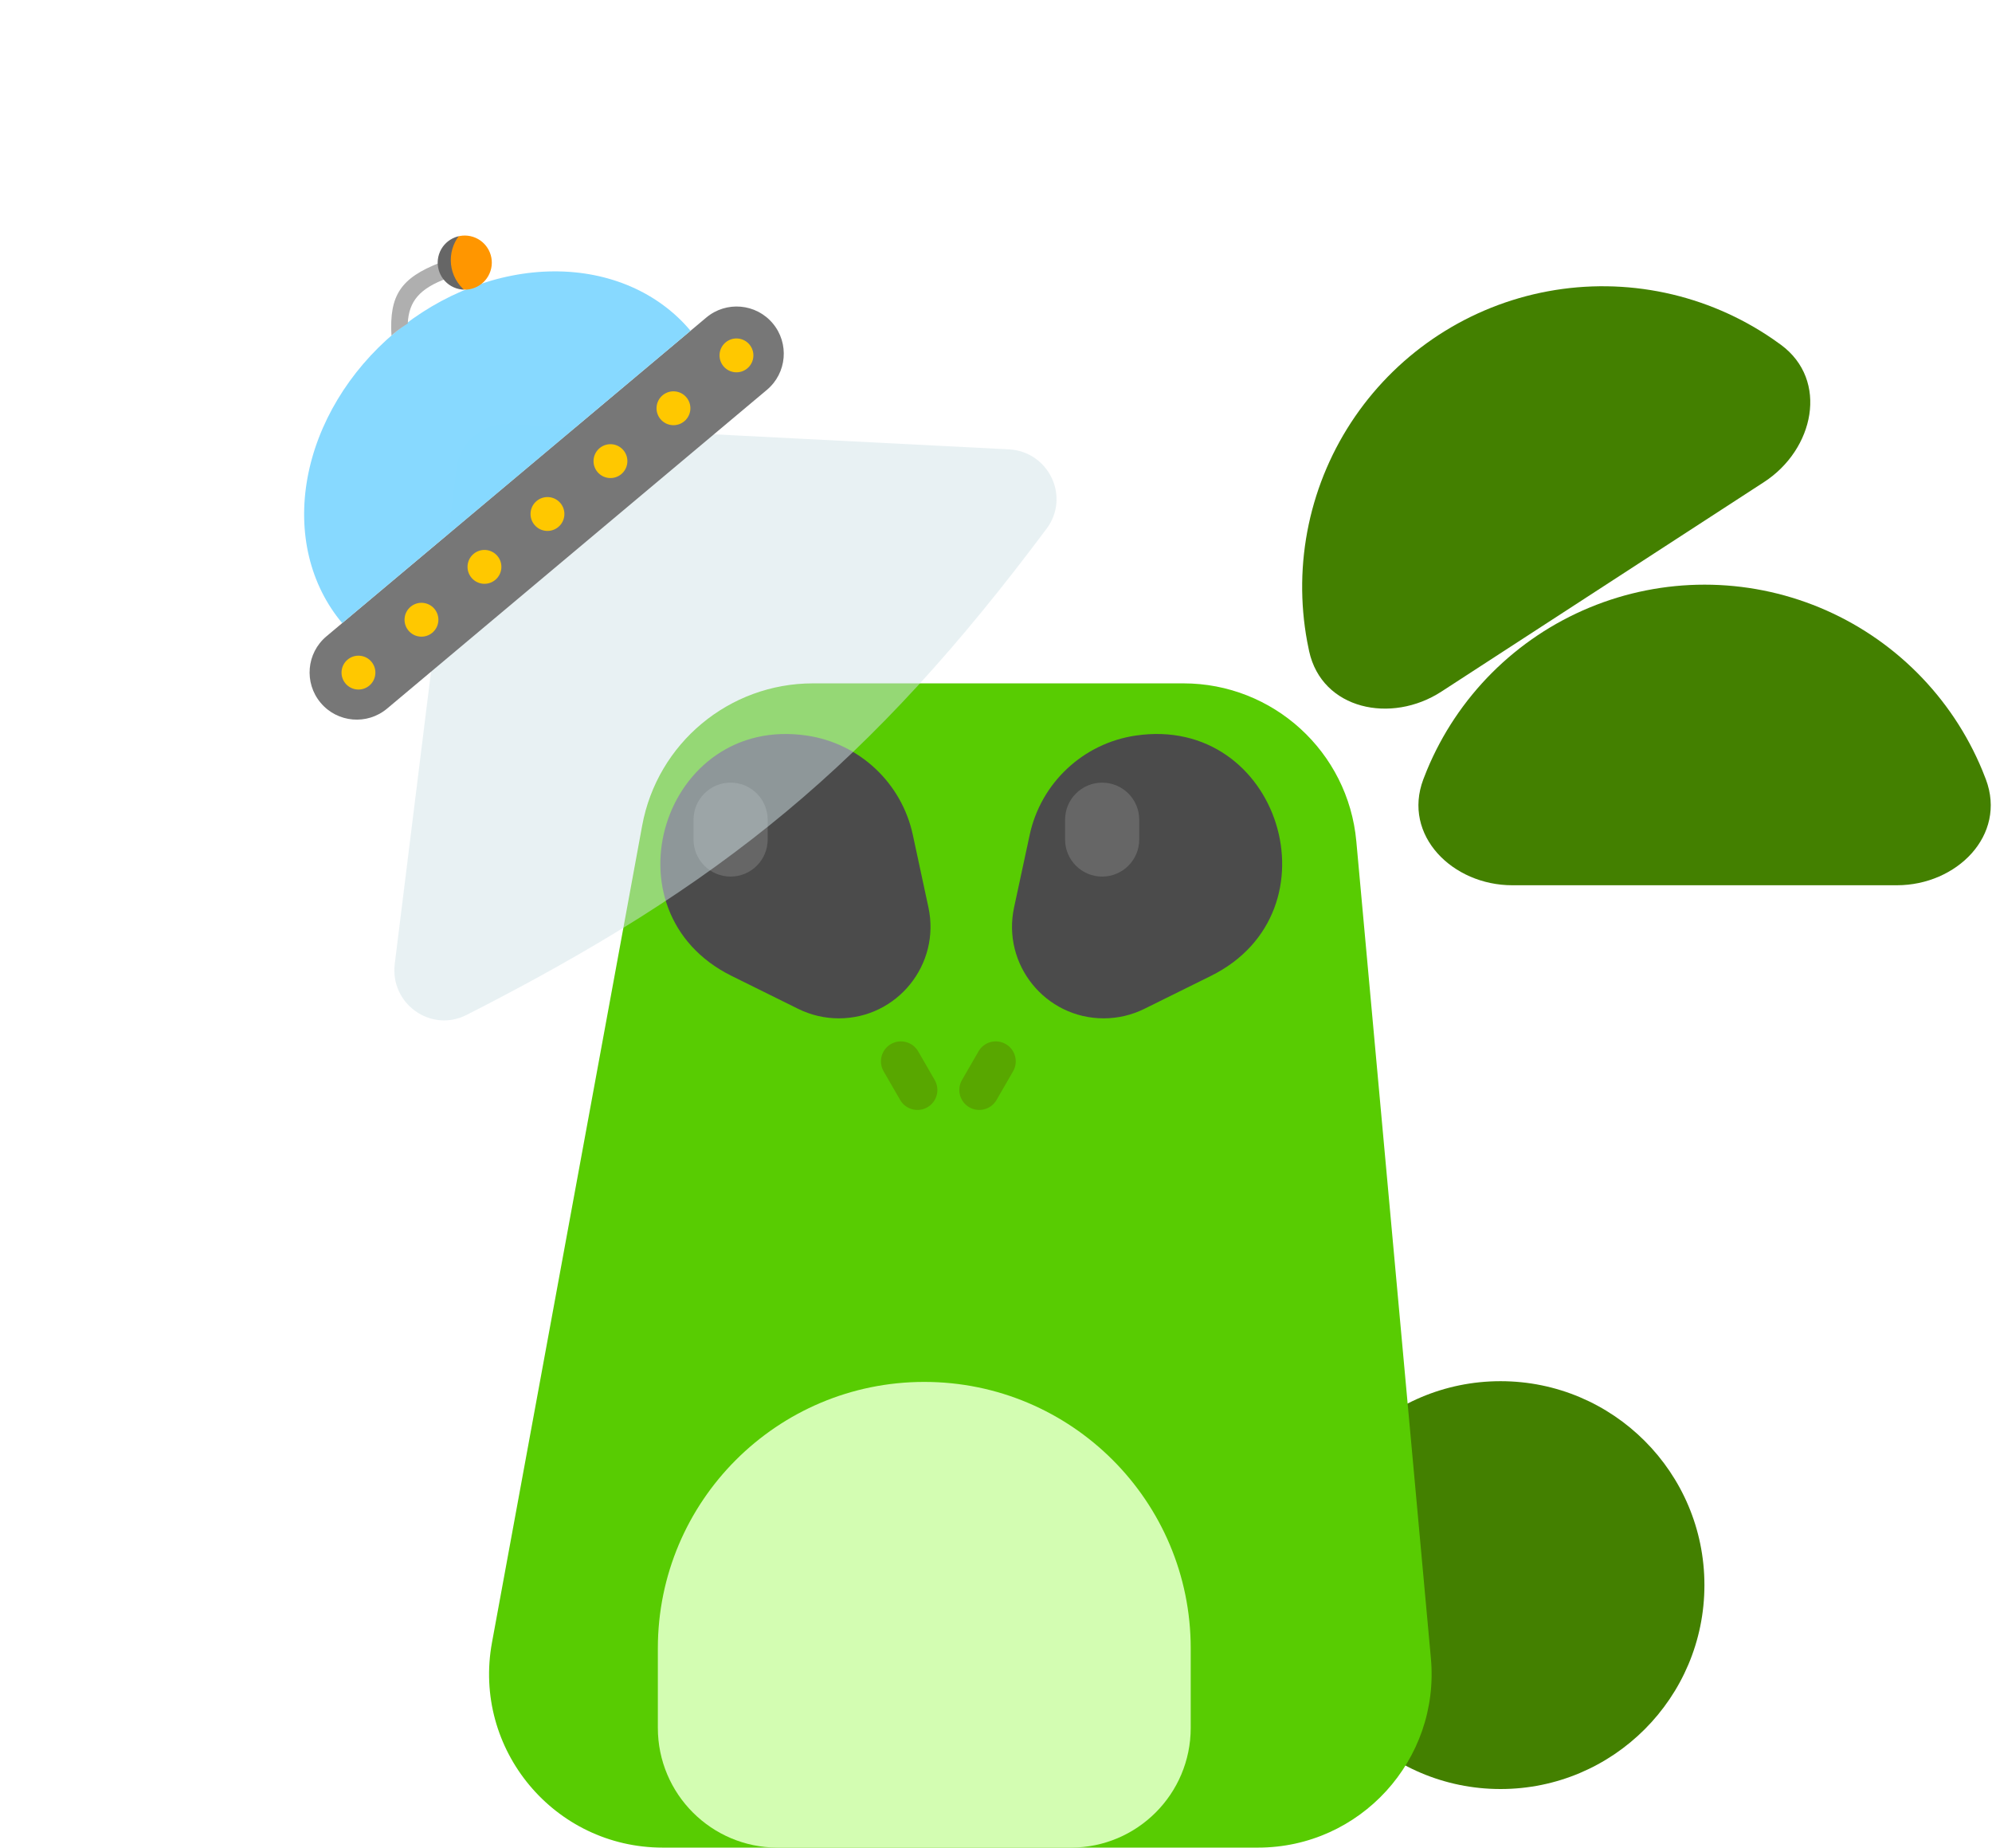
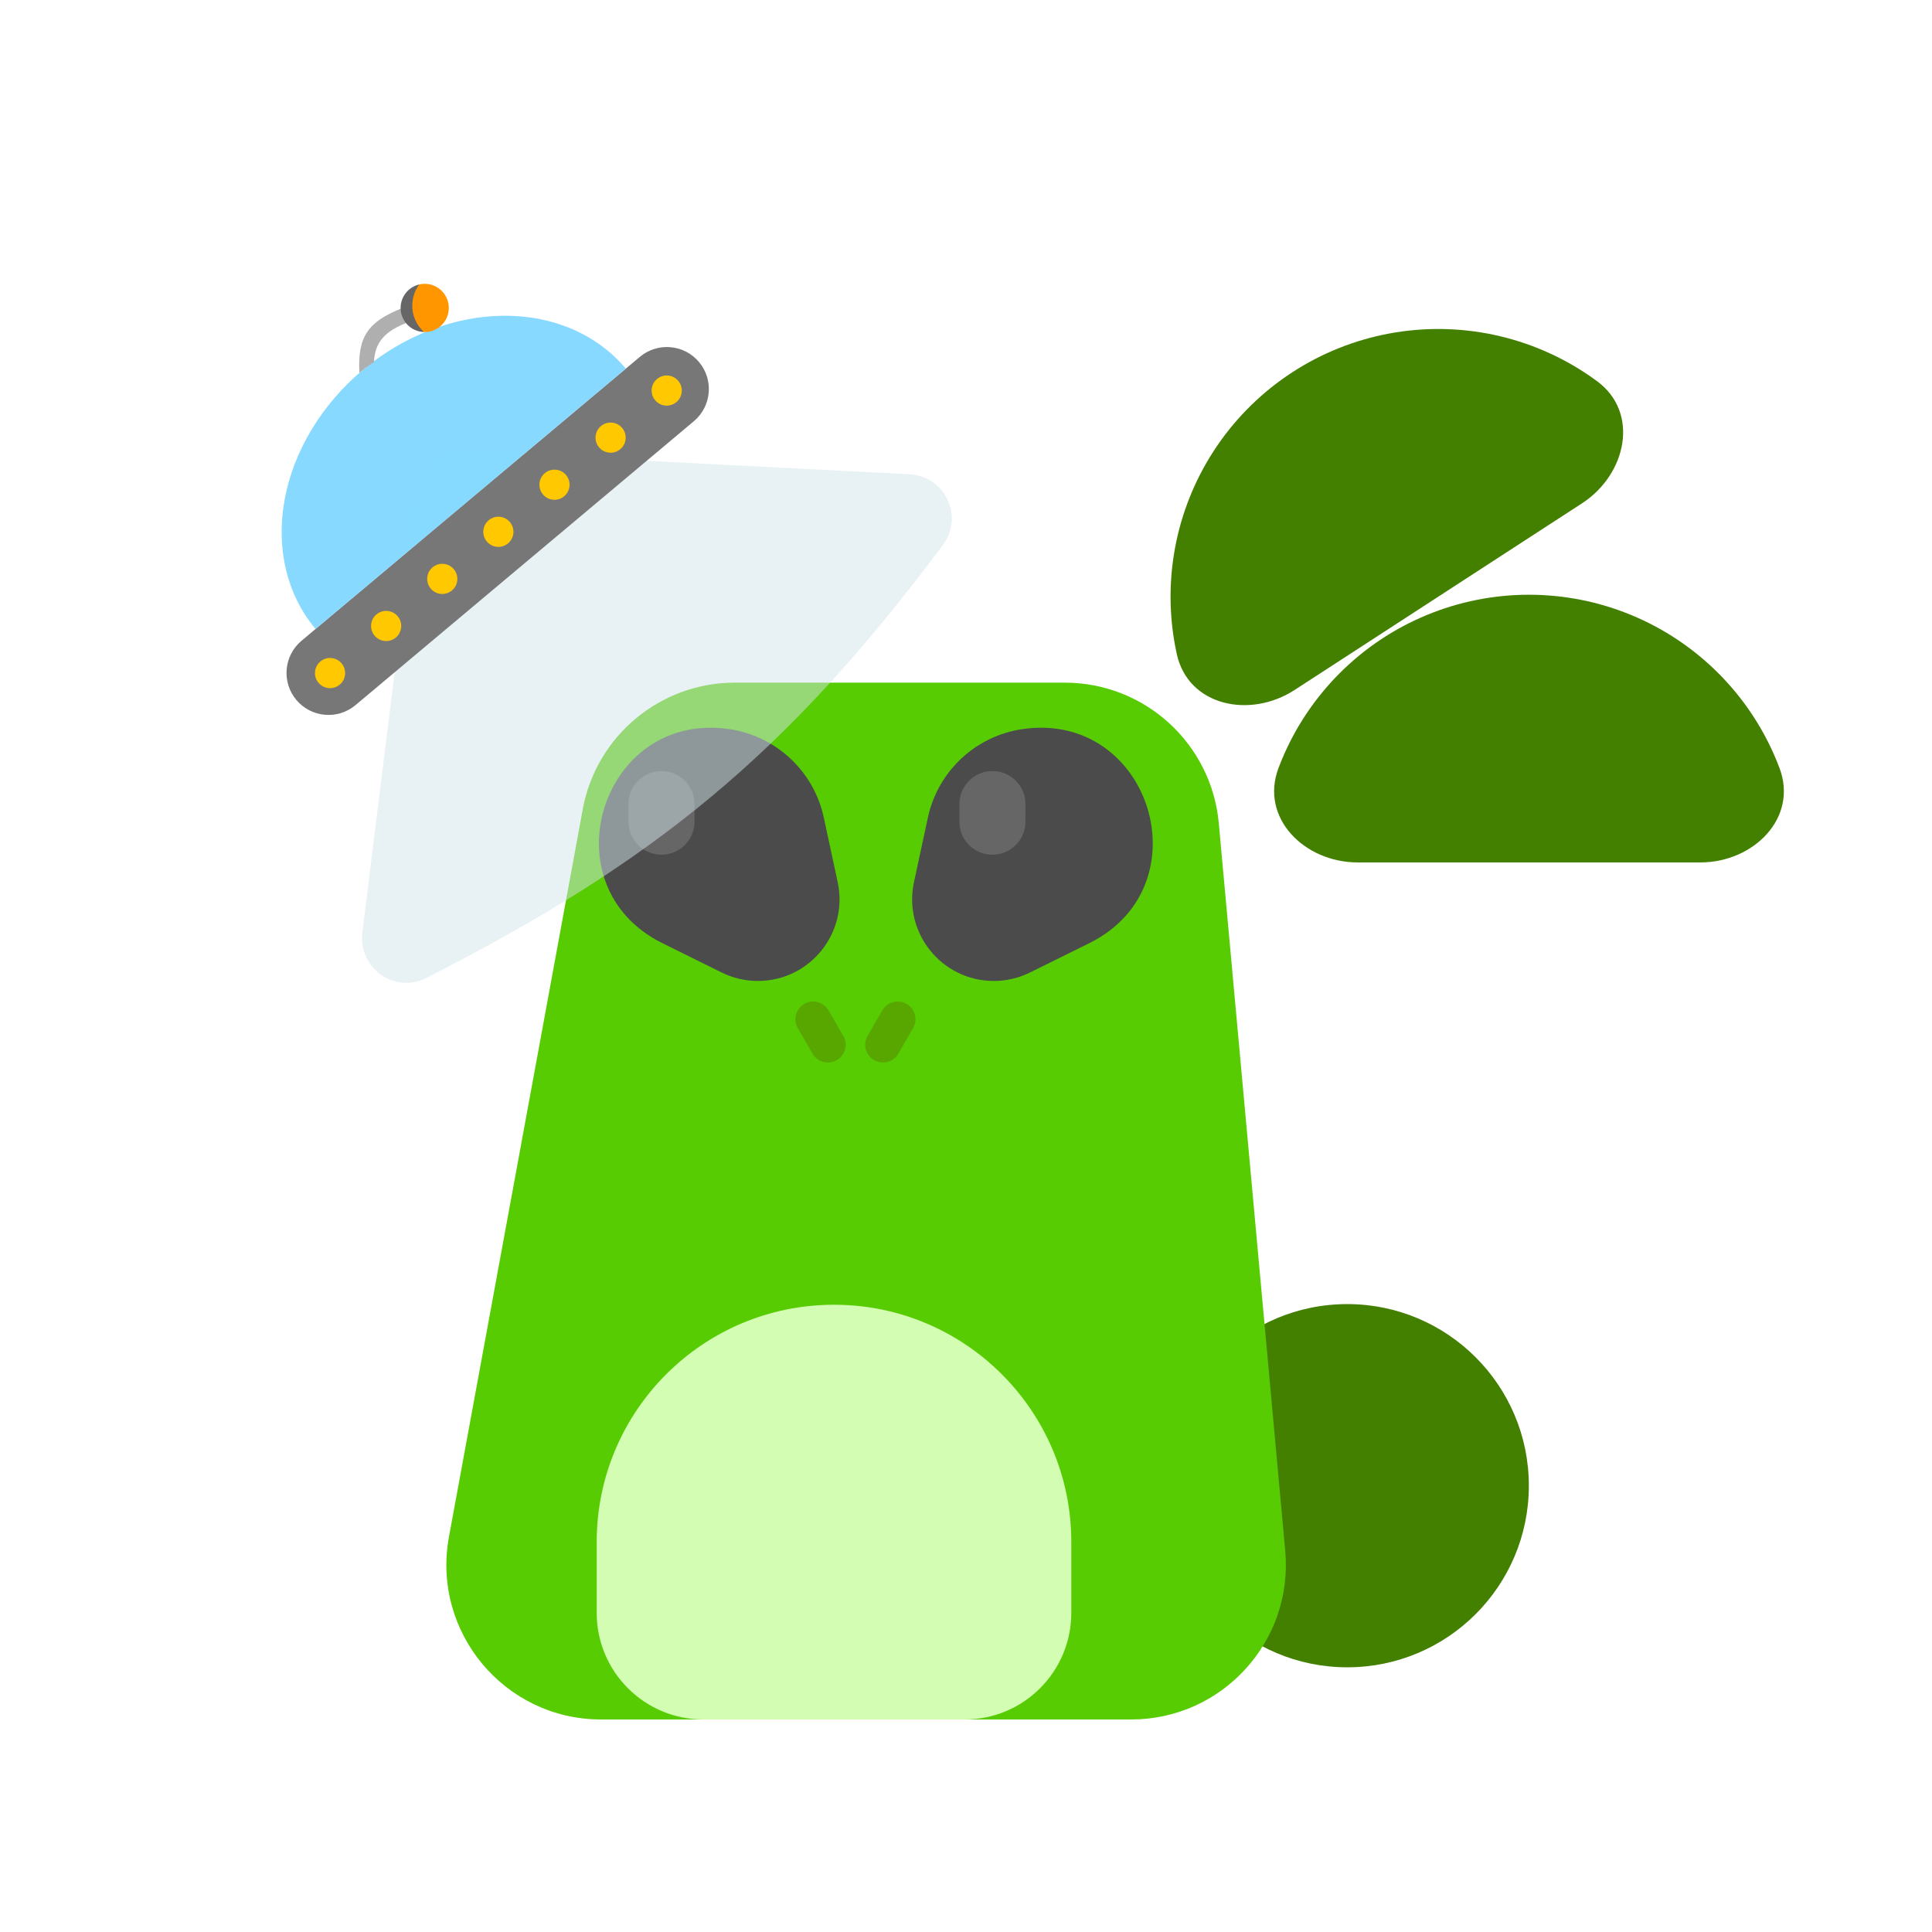
- <svg xmlns="http://www.w3.org/2000/svg" width="551" height="511" viewBox="0 0 551 511" fill="none">
-   <circle cx="415.055" cy="438.399" r="56.399" fill="#438000" />
-   <path d="M524.707 244.836C541.236 244.836 555.128 231.02 549.306 215.55C548.987 214.703 548.654 213.86 548.307 213.022C544.129 202.936 538.005 193.771 530.285 186.052C522.566 178.332 513.401 172.208 503.315 168.03C493.228 163.852 482.418 161.702 471.501 161.702C460.583 161.702 449.773 163.852 439.687 168.03C429.6 172.208 420.436 178.332 412.716 186.052C404.996 193.771 398.872 202.936 394.695 213.022C394.348 213.86 394.015 214.703 393.696 215.55C387.873 231.02 401.766 244.836 418.295 244.836L524.707 244.836Z" fill="#438000" />
-   <path d="M487.942 133.326C501.805 124.324 505.931 105.169 492.623 95.367C491.893 94.83 491.155 94.305 490.408 93.791C481.411 87.607 471.283 83.256 460.605 80.986C449.926 78.717 438.905 78.572 428.17 80.562C417.436 82.551 407.198 86.636 398.042 92.582C388.886 98.528 380.991 106.219 374.807 115.216C368.623 124.214 364.272 134.341 362.003 145.019C359.733 155.698 359.588 166.719 361.578 177.454C361.743 178.346 361.923 179.234 362.117 180.118C365.659 196.263 384.836 200.284 398.698 191.282L487.942 133.326Z" fill="#438000" />
-   <path d="M177.629 228.343C181.82 205.549 201.69 189 224.865 189H327.336C352.169 189 372.907 207.931 375.165 232.662L395.792 458.605C398.361 486.738 376.212 511 347.963 511H183.321C153.317 511 130.658 483.796 136.084 454.286L177.629 228.343Z" fill="#58CC02" />
-   <path d="M181.965 455.898C181.965 415.196 214.961 382.2 255.663 382.2C296.366 382.2 329.361 415.196 329.361 455.898V477.877C329.361 496.171 314.532 511 296.239 511H215.088C196.794 511 181.965 496.171 181.965 477.877V455.898Z" fill="#D3FDB2" />
-   <path d="M252.495 230.903C249.401 216.526 237.709 205.579 223.16 203.437C183.418 197.587 166.385 252.112 202.391 269.923L220.775 279.018C224.271 280.747 228.119 281.647 232.019 281.647C248.172 281.647 260.208 266.746 256.81 250.954L252.495 230.903Z" fill="#4B4B4B" />
-   <path d="M284.818 230.903C287.911 216.526 299.603 205.579 314.153 203.437C353.895 197.587 370.927 252.111 334.921 269.923L316.538 279.017C313.042 280.747 309.194 281.646 305.294 281.646C289.141 281.646 277.105 266.745 280.503 250.954L284.818 230.903Z" fill="#4B4B4B" />
-   <rect x="191.833" y="216.459" width="20.51" height="25.98" rx="10.255" fill="#666666" />
-   <rect x="294.608" y="216.459" width="20.51" height="25.98" rx="10.255" fill="#666666" />
-   <path opacity="0.5" d="M126.206 129.525C127.114 122.216 133.51 116.849 140.866 117.224L279.027 124.275C290.067 124.839 296.121 137.35 289.509 146.209C240.694 211.609 199.639 244.772 129.083 280.697C119.186 285.736 107.82 277.589 109.189 266.568L126.206 129.525Z" fill="#D2E4E8" />
-   <rect x="80.301" y="184.377" width="163.253" height="26.094" rx="13.047" transform="rotate(-40 80.3008 184.377)" fill="#777777" />
-   <path d="M191.009 91.481C182.112 80.879 168.504 74.969 153.177 75.054C137.851 75.138 122.063 81.208 109.285 91.93C96.507 102.652 87.787 117.147 85.043 132.225C82.299 147.304 85.755 161.732 94.652 172.335L142.83 131.908L191.009 91.481Z" fill="#84D8FF" fill-opacity="0.969" />
-   <path d="M108.274 92.807C107.667 81.678 110.804 76.912 121.666 72.661C122.259 72.429 122.93 72.496 123.47 72.834L124.001 73.165C125.51 74.108 125.181 76.421 123.513 77.04C116.178 79.764 113.064 83.278 112.795 89.464C111.426 90.305 110.119 91.248 108.882 92.285C108.678 92.457 108.474 92.63 108.274 92.807Z" fill="#AFAFAF" />
-   <mask id="mask0_974_2038" style="mask-type:alpha" maskUnits="userSpaceOnUse" x="121" y="65" width="16" height="16">
-     <circle cx="128.553" cy="72.631" r="7.485" transform="rotate(-72 128.553 72.6306)" fill="#FFC800" />
+ <svg xmlns="http://www.w3.org/2000/svg" width="600" height="600" viewBox="0 0 600 600" fill="none">
+   <circle cx="418.399" cy="461.399" r="56.399" fill="#438000" />
+   <path d="M528.05 267.836C544.579 267.836 558.472 254.02 552.649 238.55C552.33 237.703 551.997 236.86 551.65 236.022C547.473 225.936 541.349 216.771 533.629 209.052C525.909 201.332 516.745 195.208 506.658 191.03C496.572 186.852 485.762 184.702 474.844 184.702C463.927 184.702 453.117 186.852 443.03 191.03C432.944 195.208 423.779 201.332 416.06 209.052C408.34 216.771 402.216 225.936 398.038 236.022C397.691 236.86 397.358 237.703 397.039 238.55C391.217 254.02 405.109 267.836 421.638 267.836L528.05 267.836Z" fill="#438000" />
+   <path d="M491.286 156.326C505.148 147.324 509.275 128.169 495.966 118.367C495.237 117.83 494.499 117.304 493.752 116.791C484.754 110.607 474.627 106.256 463.948 103.986C453.27 101.717 442.248 101.572 431.514 103.562C420.779 105.551 410.542 109.636 401.386 115.582C392.23 121.528 384.334 129.219 378.151 138.216C371.967 147.214 367.616 157.341 365.346 168.019C363.076 178.698 362.932 189.719 364.922 200.454C365.087 201.346 365.267 202.234 365.461 203.118C369.003 219.263 388.179 223.284 402.042 214.282L491.286 156.326Z" fill="#438000" />
+   <path d="M180.973 251.343C185.164 228.549 205.034 212 228.209 212H330.68C355.513 212 376.251 230.931 378.509 255.662L399.136 481.605C401.704 509.738 379.556 534 351.307 534H186.664C156.661 534 134.002 506.795 139.428 477.286L180.973 251.343Z" fill="#58CC02" />
+   <path d="M185.309 478.898C185.309 438.196 218.304 405.2 259.007 405.2V405.2C299.709 405.2 332.705 438.196 332.705 478.898V500.877C332.705 519.171 317.875 534 299.582 534H218.431C200.138 534 185.309 519.171 185.309 500.877V478.898Z" fill="#D3FDB2" />
+   <path d="M255.839 253.903C252.745 239.526 241.053 228.579 226.504 226.437C186.762 220.587 169.729 275.112 205.735 292.923L224.119 302.018C227.615 303.747 231.462 304.647 235.363 304.647C251.516 304.647 263.551 289.746 260.153 273.954L255.839 253.903Z" fill="#4B4B4B" />
+   <path d="M288.162 253.903C291.255 239.526 302.947 228.579 317.496 226.437C357.239 220.587 374.271 275.111 338.265 292.923L319.881 302.017C316.385 303.747 312.538 304.646 308.638 304.646C292.485 304.646 280.449 289.745 283.847 273.954L288.162 253.903Z" fill="#4B4B4B" />
+   <rect x="195.176" y="239.459" width="20.51" height="25.98" rx="10.255" fill="#666666" />
+   <rect x="297.952" y="239.459" width="20.51" height="25.98" rx="10.255" fill="#666666" />
+   <path opacity="0.5" d="M129.55 152.525C130.457 145.216 136.854 139.849 144.209 140.224L282.37 147.275C293.411 147.839 299.465 160.35 292.852 169.209C244.038 234.609 202.983 267.772 132.427 303.697C122.53 308.736 111.164 300.589 112.533 289.568L129.55 152.525Z" fill="#D2E4E8" />
+   <rect x="83.645" y="207.377" width="163.253" height="26.094" rx="13.047" transform="rotate(-40 83.645 207.377)" fill="#777777" />
+   <path d="M194.353 114.482C185.456 103.879 171.848 97.969 156.522 98.054C141.195 98.138 125.407 104.208 112.629 114.93C99.851 125.652 91.131 140.147 88.387 155.225C85.643 170.304 89.099 184.732 97.996 195.335L146.175 154.908L194.353 114.482Z" fill="#84D8FF" fill-opacity="0.969" />
+   <path d="M111.618 115.807C111.011 104.678 114.147 99.912 125.01 95.661C125.603 95.428 126.274 95.496 126.814 95.834L127.344 96.165C128.853 97.108 128.525 99.42 126.857 100.04C119.521 102.764 116.408 106.277 116.139 112.464C114.77 113.305 113.462 114.247 112.226 115.285C112.021 115.456 111.818 115.63 111.618 115.807Z" fill="#AFAFAF" />
+   <mask id="mask0_1060_4682" style="mask-type:alpha" maskUnits="userSpaceOnUse" x="124" y="88" width="16" height="16">
+     <circle cx="131.897" cy="95.631" r="7.485" transform="rotate(-72 131.897 95.6306)" fill="#FFC800" />
  </mask>
-   <g mask="url(#mask0_974_2038)">
-     <path d="M139.231 115.92C135.246 115.92 131.471 114.898 129.115 113.148C85.09 80.445 84.451 60.948 129.113 28.232C131.471 26.505 135.221 25.5 139.173 25.5L143.054 25.5C154.096 25.5 159.967 32.714 153.225 37.476C117.549 62.676 117.803 80.208 152.167 103.771C159.125 108.543 153.274 115.92 142.085 115.92L139.231 115.92Z" fill="#666666" />
-     <circle cx="135.731" cy="71.922" r="11.04" transform="rotate(-40 135.731 71.9217)" fill="#FF9600" />
+   <g mask="url(#mask0_1060_4682)">
+     <path d="M142.575 138.92C138.591 138.92 134.815 137.898 132.459 136.148C88.434 103.445 87.795 83.948 132.458 51.232C134.815 49.505 138.566 48.499 142.517 48.499L146.398 48.499C157.44 48.499 163.311 55.714 156.569 60.476C120.893 85.676 121.147 103.208 155.511 126.771C162.47 131.543 156.618 138.92 145.43 138.92L142.575 138.92Z" fill="#666666" />
+     <circle cx="139.074" cy="94.922" r="11.04" transform="rotate(-40 139.074 94.9217)" fill="#FF9600" />
  </g>
-   <circle cx="99.153" cy="186.026" r="4.683" transform="rotate(-40 99.1529 186.026)" fill="#FFC800" />
-   <circle cx="116.58" cy="171.403" r="4.683" transform="rotate(-40 116.58 171.403)" fill="#FFC800" />
-   <circle cx="168.858" cy="127.536" r="4.683" transform="rotate(-40 168.858 127.536)" fill="#FFC800" />
-   <circle cx="186.285" cy="112.914" r="4.683" transform="rotate(-40 186.285 112.914)" fill="#FFC800" />
-   <circle cx="203.711" cy="98.292" r="4.683" transform="rotate(-40 203.711 98.2919)" fill="#FFC800" />
-   <circle cx="151.432" cy="142.159" r="4.683" transform="rotate(-40 151.432 142.159)" fill="#FFC800" />
-   <circle cx="134.005" cy="156.781" r="4.683" transform="rotate(-40 134.005 156.781)" fill="#FFC800" />
-   <rect x="241.656" y="291.52" width="11.038" height="20.184" rx="5.519" transform="rotate(-30 241.656 291.52)" fill="#58A700" />
-   <rect x="273.423" y="286" width="11.038" height="20.184" rx="5.519" transform="rotate(30 273.423 286)" fill="#58A700" />
+   <circle cx="102.497" cy="209.026" r="4.683" transform="rotate(-40 102.497 209.026)" fill="#FFC800" />
+   <circle cx="119.923" cy="194.403" r="4.683" transform="rotate(-40 119.923 194.403)" fill="#FFC800" />
+   <circle cx="172.202" cy="150.536" r="4.683" transform="rotate(-40 172.202 150.536)" fill="#FFC800" />
+   <circle cx="189.628" cy="135.914" r="4.683" transform="rotate(-40 189.628 135.914)" fill="#FFC800" />
+   <circle cx="207.054" cy="121.292" r="4.683" transform="rotate(-40 207.054 121.292)" fill="#FFC800" />
+   <circle cx="154.775" cy="165.159" r="4.683" transform="rotate(-40 154.775 165.159)" fill="#FFC800" />
+   <circle cx="137.35" cy="179.781" r="4.683" transform="rotate(-40 137.35 179.781)" fill="#FFC800" />
+   <rect x="245" y="314.52" width="11.038" height="20.184" rx="5.519" transform="rotate(-30 245 314.52)" fill="#58A700" />
+   <rect x="276.767" y="309" width="11.038" height="20.184" rx="5.519" transform="rotate(30 276.767 309)" fill="#58A700" />
</svg>
